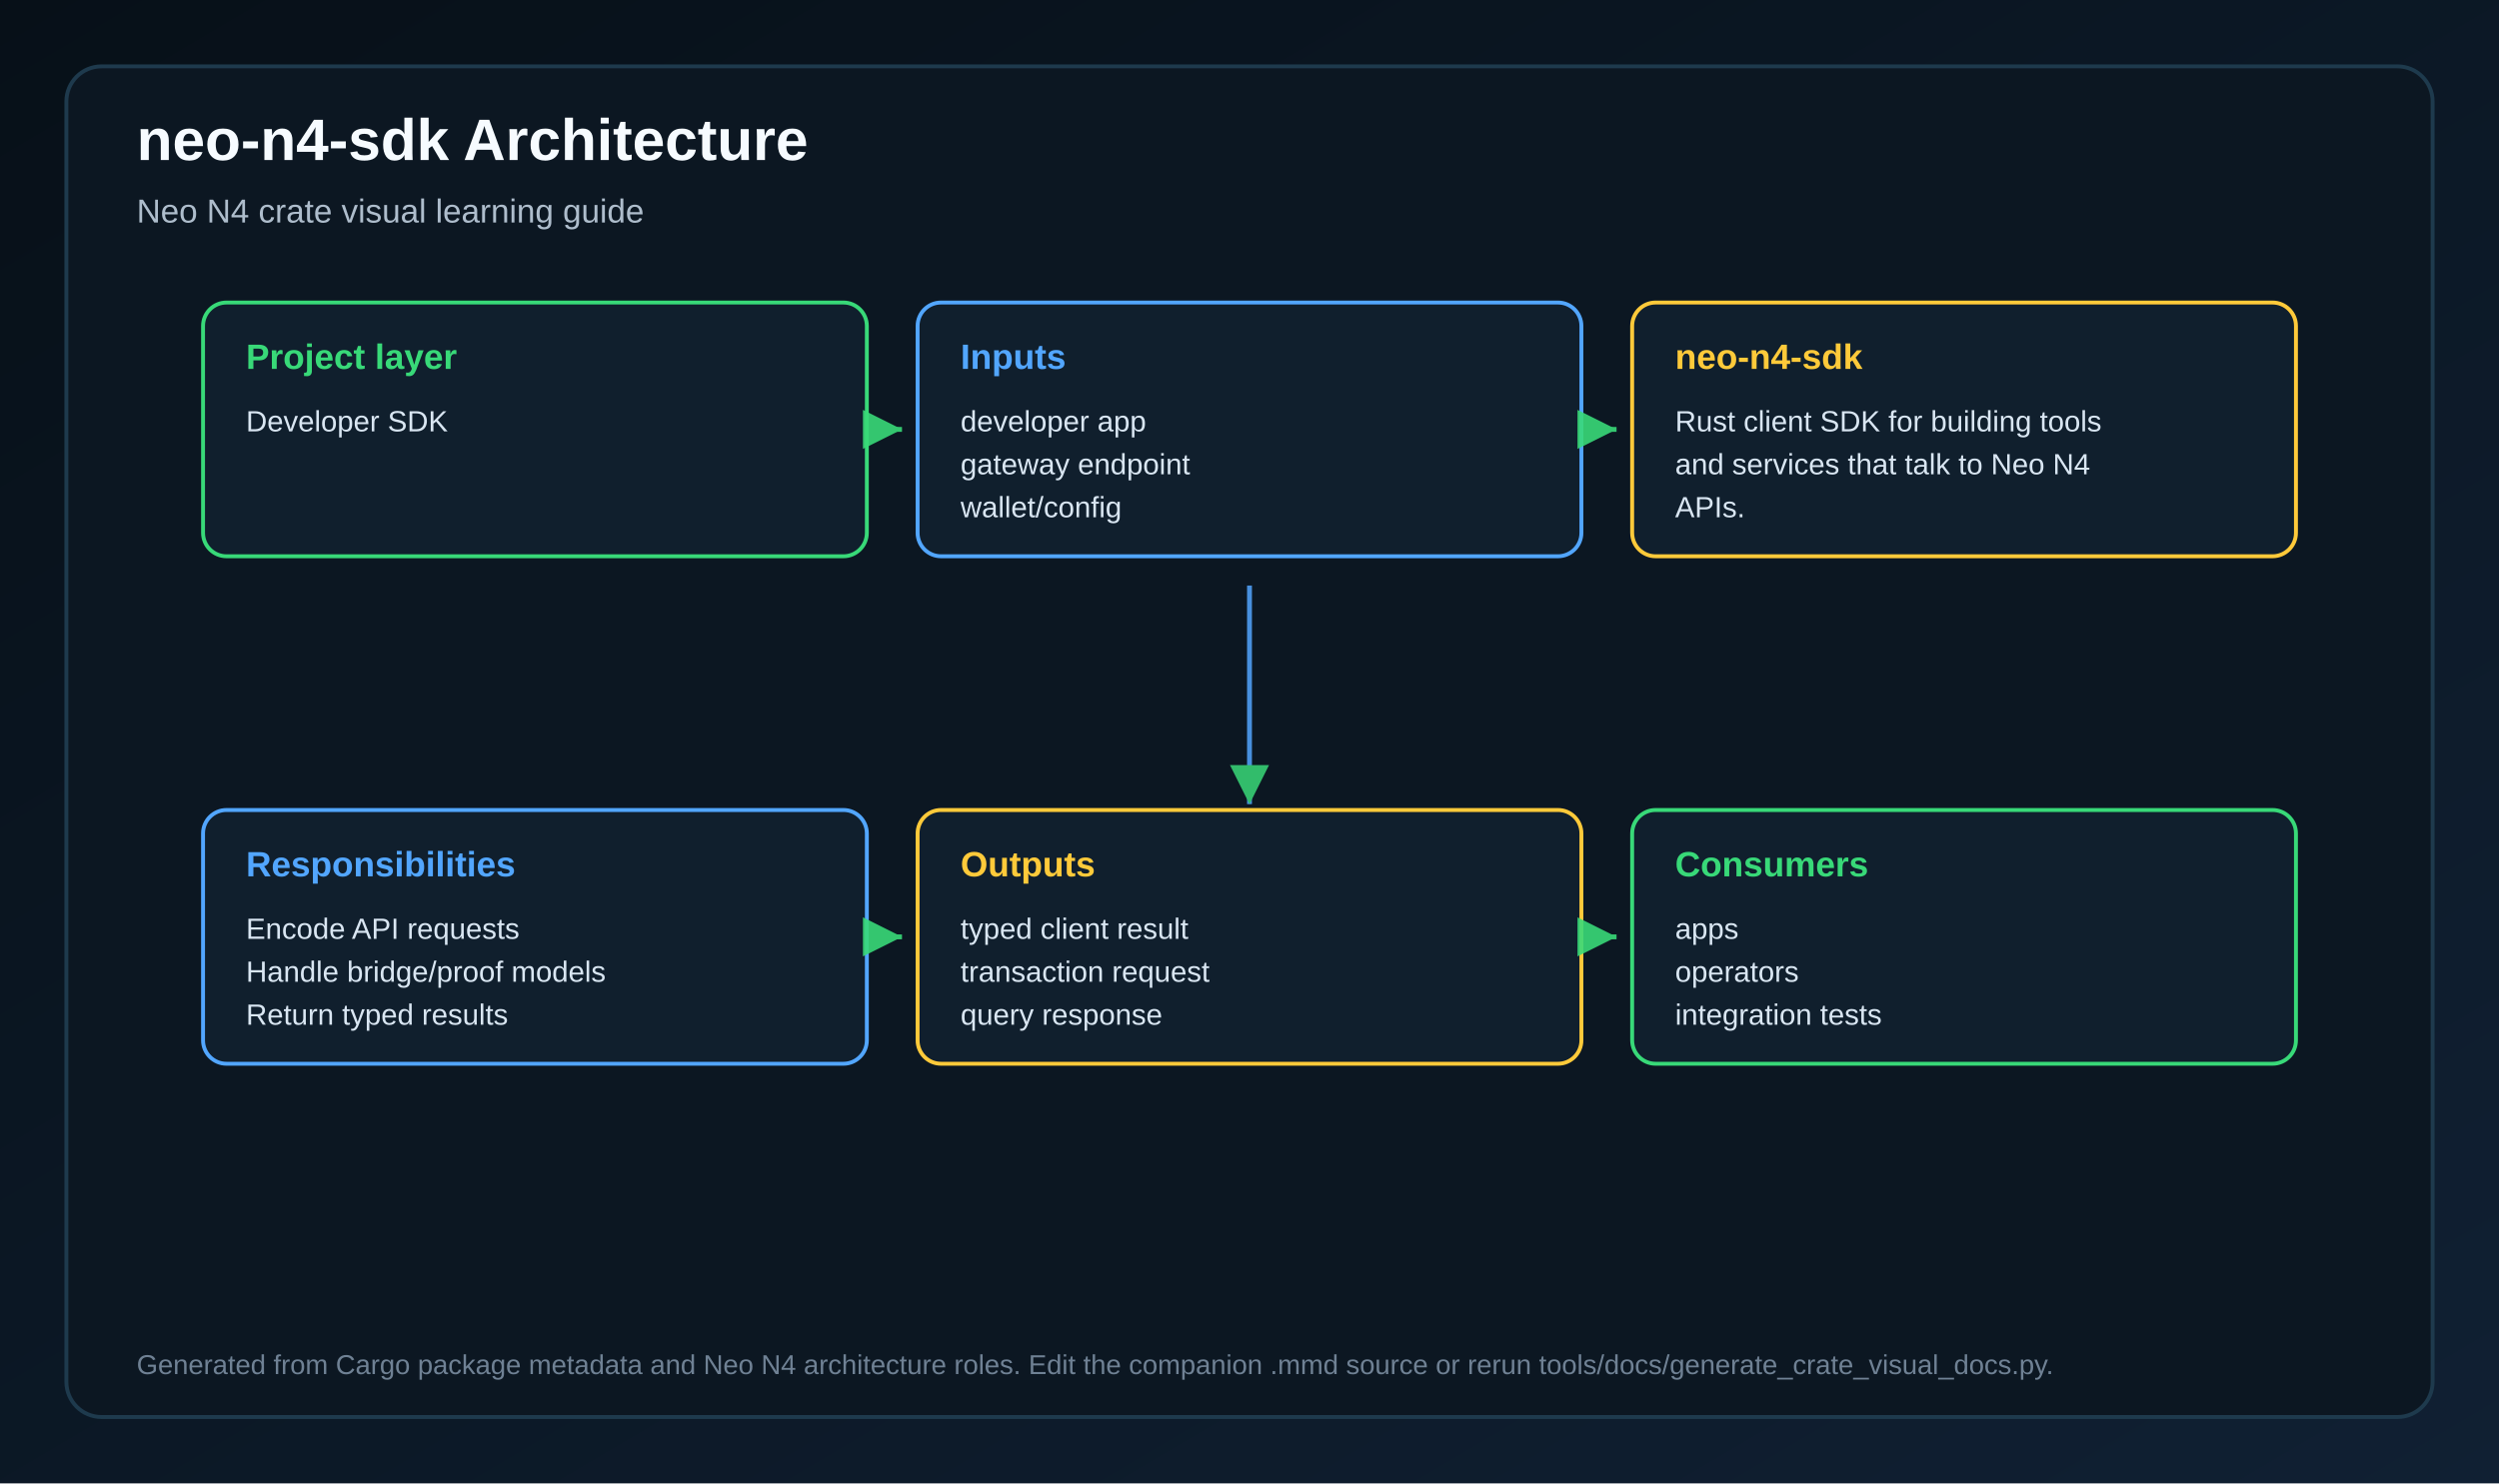
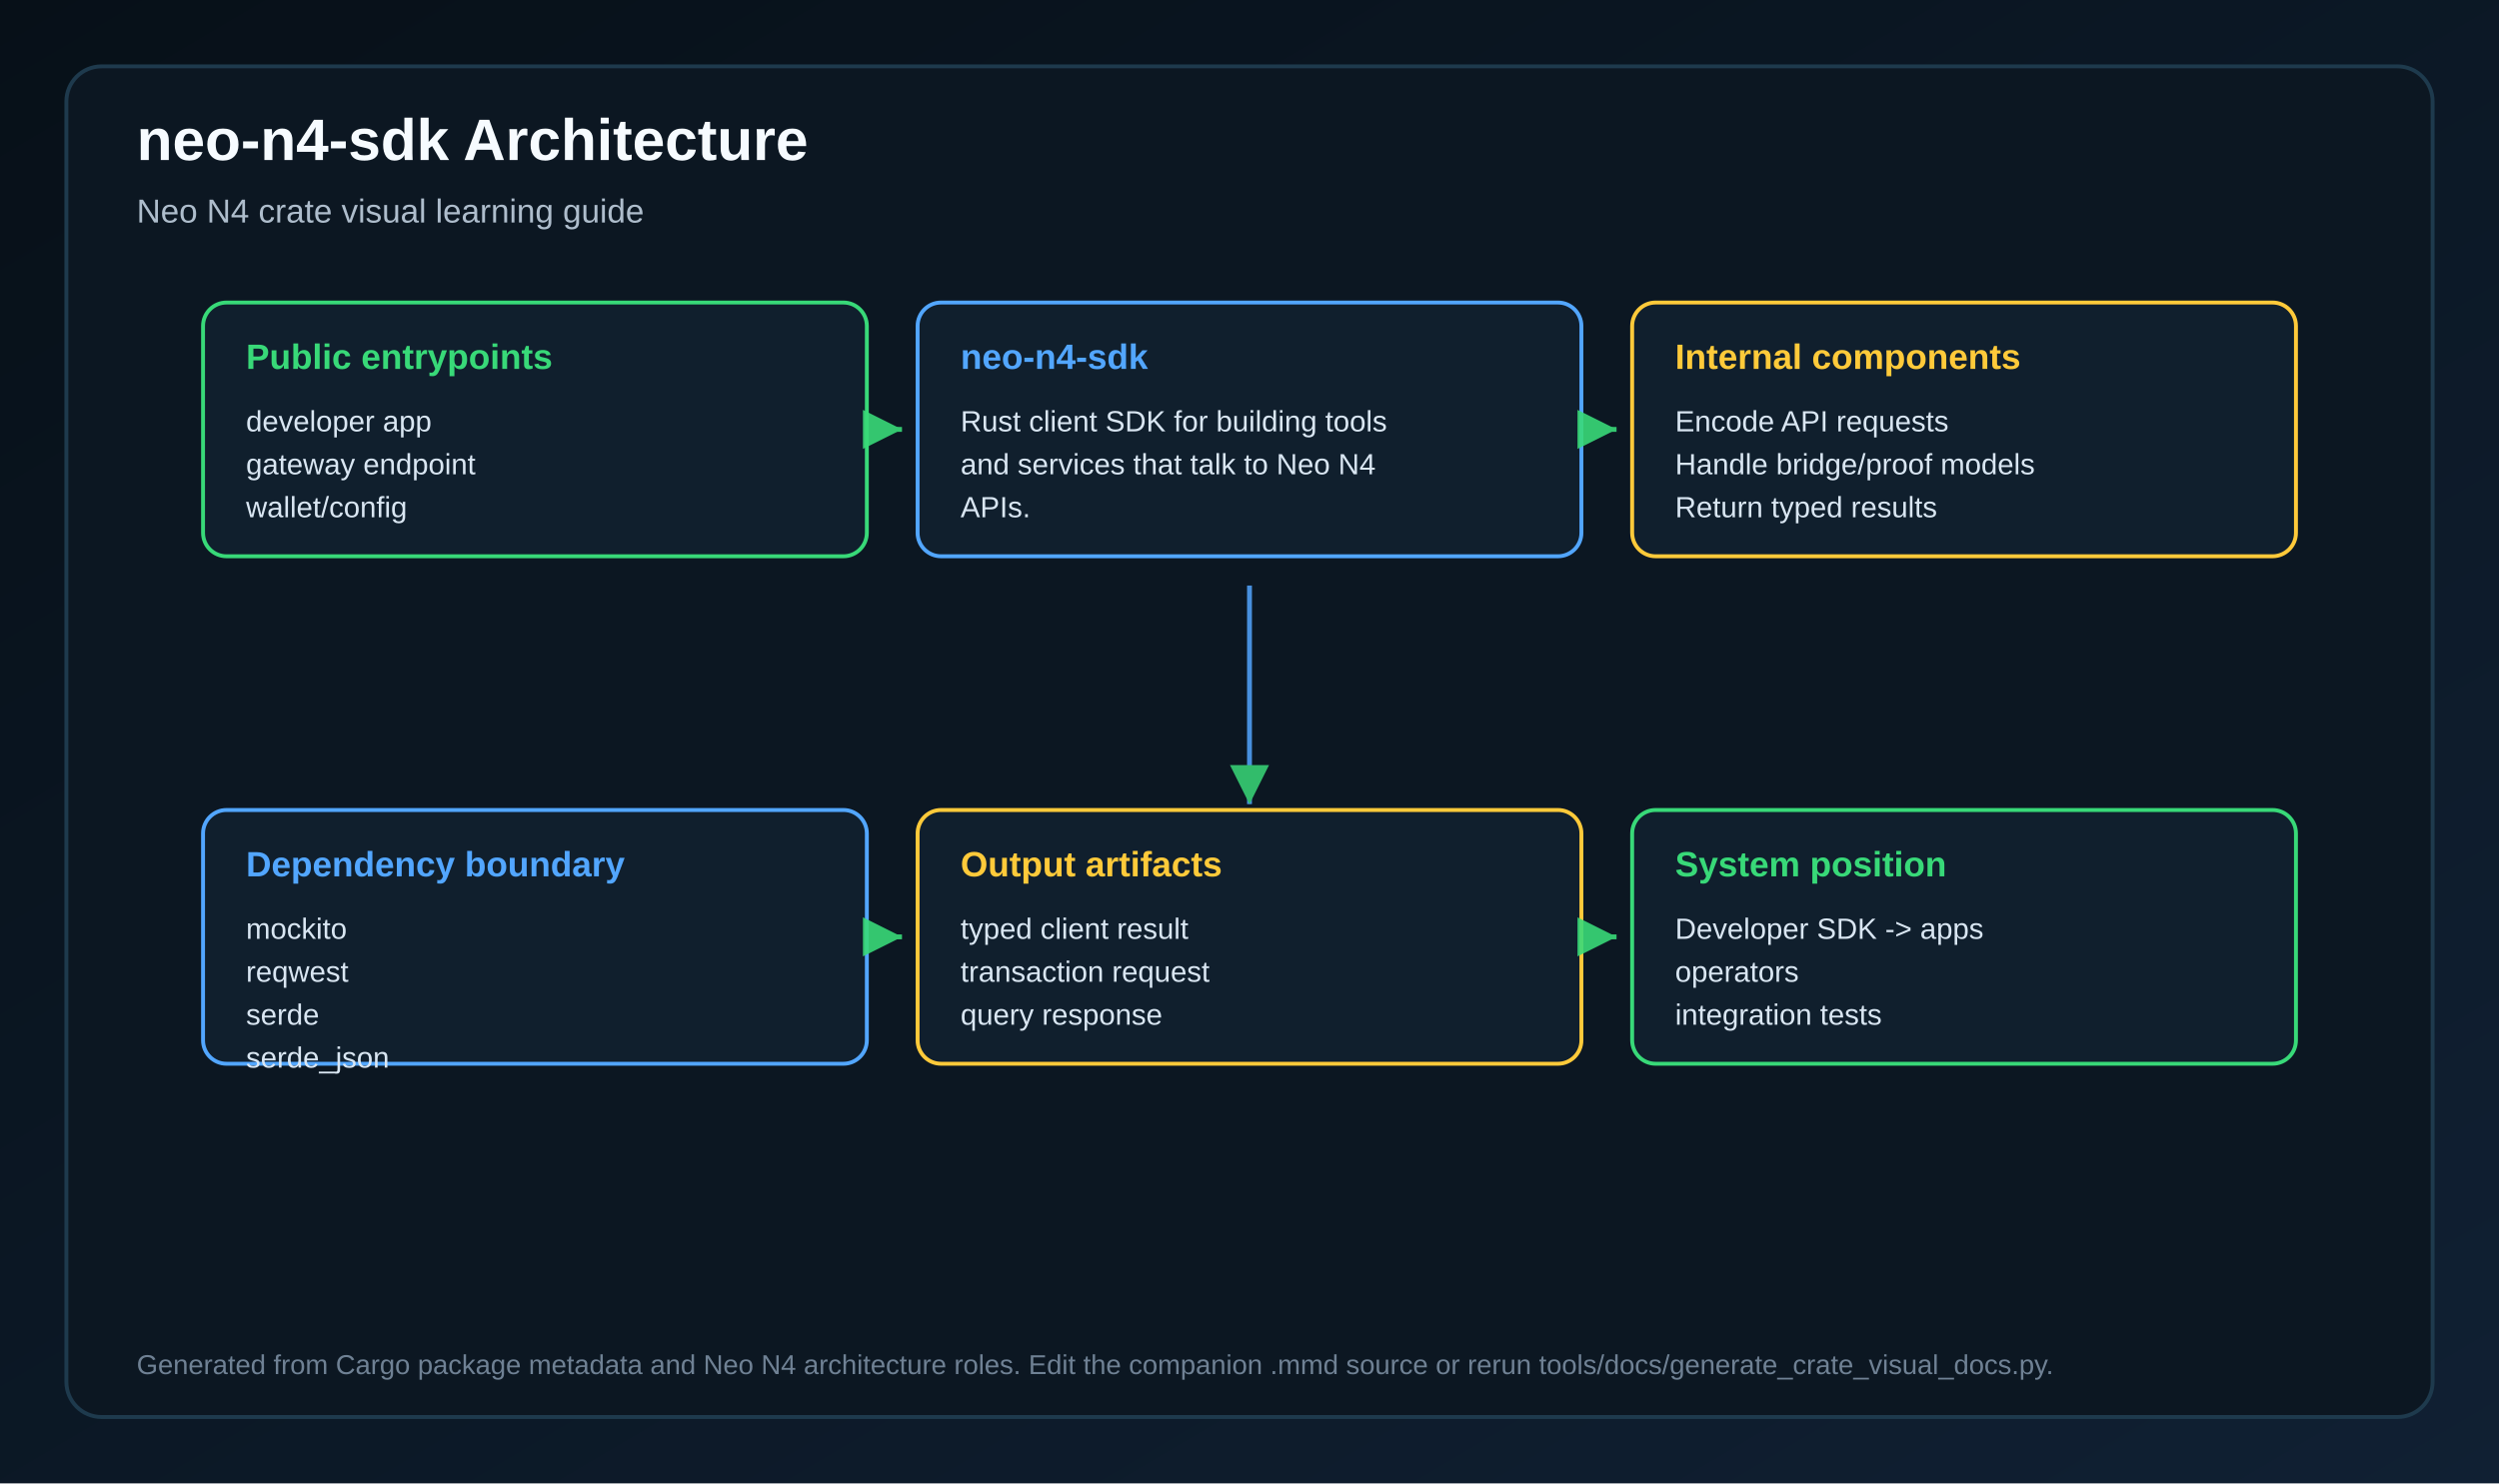
<svg xmlns="http://www.w3.org/2000/svg" width="1280" height="760" viewBox="0 0 1280 760" role="img" aria-label="neo-n4-sdk Architecture">
  <defs>
    <linearGradient id="bg" x1="0" x2="1" y1="0" y2="1">
      <stop offset="0" stop-color="#071018" />
      <stop offset="1" stop-color="#102033" />
    </linearGradient>
    <marker id="arrow" markerWidth="12" markerHeight="12" refX="10" refY="6" orient="auto">
      <path d="M2,2 L10,6 L2,10 Z" fill="#38d978" />
    </marker>
  </defs>
  <rect x="0" y="0" width="1280" height="760" fill="url(#bg)" />
  <rect x="34" y="34" width="1212" height="692" rx="18" fill="#0c1722" stroke="#1e3a4d" stroke-width="2" />
  <text x="70" y="82" fill="#f6fbff" font-size="30" font-family="Segoe UI, Arial, sans-serif" font-weight="700">neo-n4-sdk Architecture</text>
  <text x="70" y="114" fill="#aebdcc" font-size="17" font-family="Segoe UI, Arial, sans-serif">Neo N4 crate visual learning guide</text>
  <rect x="104" y="155" width="340" height="130" rx="12" fill="#101f2d" stroke="#38d978" stroke-width="2" />
-   <text x="126" y="189" fill="#38d978" font-size="18" font-family="Segoe UI, Arial, sans-serif" font-weight="700">Project layer</text>
-   <text x="126" y="221" fill="#d9e6f2" font-size="15" font-family="Segoe UI, Arial, sans-serif">Developer SDK</text>
+   <text x="126" y="189" fill="#38d978" font-size="18" font-family="Segoe UI, Arial, sans-serif" font-weight="700">Public entrypoints</text>
+   <text x="126" y="221" fill="#d9e6f2" font-size="15" font-family="Segoe UI, Arial, sans-serif">developer app</text>
+   <text x="126" y="243" fill="#d9e6f2" font-size="15" font-family="Segoe UI, Arial, sans-serif">gateway endpoint</text>
+   <text x="126" y="265" fill="#d9e6f2" font-size="15" font-family="Segoe UI, Arial, sans-serif">wallet/config</text>
  <rect x="470" y="155" width="340" height="130" rx="12" fill="#101f2d" stroke="#52a6ff" stroke-width="2" />
-   <text x="492" y="189" fill="#52a6ff" font-size="18" font-family="Segoe UI, Arial, sans-serif" font-weight="700">Inputs</text>
-   <text x="492" y="221" fill="#d9e6f2" font-size="15" font-family="Segoe UI, Arial, sans-serif">developer app</text>
-   <text x="492" y="243" fill="#d9e6f2" font-size="15" font-family="Segoe UI, Arial, sans-serif">gateway endpoint</text>
-   <text x="492" y="265" fill="#d9e6f2" font-size="15" font-family="Segoe UI, Arial, sans-serif">wallet/config</text>
+   <text x="492" y="189" fill="#52a6ff" font-size="18" font-family="Segoe UI, Arial, sans-serif" font-weight="700">neo-n4-sdk</text>
+   <text x="492" y="221" fill="#d9e6f2" font-size="15" font-family="Segoe UI, Arial, sans-serif">Rust client SDK for building tools</text>
+   <text x="492" y="243" fill="#d9e6f2" font-size="15" font-family="Segoe UI, Arial, sans-serif">and services that talk to Neo N4</text>
+   <text x="492" y="265" fill="#d9e6f2" font-size="15" font-family="Segoe UI, Arial, sans-serif">APIs.</text>
  <line x1="452" y1="220" x2="462" y2="220" stroke="#38d978" stroke-width="2.5" marker-end="url(#arrow)" opacity="0.9" />
  <rect x="836" y="155" width="340" height="130" rx="12" fill="#101f2d" stroke="#ffca3a" stroke-width="2" />
-   <text x="858" y="189" fill="#ffca3a" font-size="18" font-family="Segoe UI, Arial, sans-serif" font-weight="700">neo-n4-sdk</text>
-   <text x="858" y="221" fill="#d9e6f2" font-size="15" font-family="Segoe UI, Arial, sans-serif">Rust client SDK for building tools</text>
-   <text x="858" y="243" fill="#d9e6f2" font-size="15" font-family="Segoe UI, Arial, sans-serif">and services that talk to Neo N4</text>
-   <text x="858" y="265" fill="#d9e6f2" font-size="15" font-family="Segoe UI, Arial, sans-serif">APIs.</text>
+   <text x="858" y="189" fill="#ffca3a" font-size="18" font-family="Segoe UI, Arial, sans-serif" font-weight="700">Internal components</text>
+   <text x="858" y="221" fill="#d9e6f2" font-size="15" font-family="Segoe UI, Arial, sans-serif">Encode API requests</text>
+   <text x="858" y="243" fill="#d9e6f2" font-size="15" font-family="Segoe UI, Arial, sans-serif">Handle bridge/proof models</text>
+   <text x="858" y="265" fill="#d9e6f2" font-size="15" font-family="Segoe UI, Arial, sans-serif">Return typed results</text>
  <line x1="818" y1="220" x2="828" y2="220" stroke="#38d978" stroke-width="2.5" marker-end="url(#arrow)" opacity="0.9" />
  <rect x="104" y="415" width="340" height="130" rx="12" fill="#101f2d" stroke="#52a6ff" stroke-width="2" />
-   <text x="126" y="449" fill="#52a6ff" font-size="18" font-family="Segoe UI, Arial, sans-serif" font-weight="700">Responsibilities</text>
-   <text x="126" y="481" fill="#d9e6f2" font-size="15" font-family="Segoe UI, Arial, sans-serif">Encode API requests</text>
-   <text x="126" y="503" fill="#d9e6f2" font-size="15" font-family="Segoe UI, Arial, sans-serif">Handle bridge/proof models</text>
-   <text x="126" y="525" fill="#d9e6f2" font-size="15" font-family="Segoe UI, Arial, sans-serif">Return typed results</text>
+   <text x="126" y="449" fill="#52a6ff" font-size="18" font-family="Segoe UI, Arial, sans-serif" font-weight="700">Dependency boundary</text>
+   <text x="126" y="481" fill="#d9e6f2" font-size="15" font-family="Segoe UI, Arial, sans-serif">mockito</text>
+   <text x="126" y="503" fill="#d9e6f2" font-size="15" font-family="Segoe UI, Arial, sans-serif">reqwest</text>
+   <text x="126" y="525" fill="#d9e6f2" font-size="15" font-family="Segoe UI, Arial, sans-serif">serde</text>
+   <text x="126" y="547" fill="#d9e6f2" font-size="15" font-family="Segoe UI, Arial, sans-serif">serde_json</text>
  <rect x="470" y="415" width="340" height="130" rx="12" fill="#101f2d" stroke="#ffca3a" stroke-width="2" />
-   <text x="492" y="449" fill="#ffca3a" font-size="18" font-family="Segoe UI, Arial, sans-serif" font-weight="700">Outputs</text>
+   <text x="492" y="449" fill="#ffca3a" font-size="18" font-family="Segoe UI, Arial, sans-serif" font-weight="700">Output artifacts</text>
  <text x="492" y="481" fill="#d9e6f2" font-size="15" font-family="Segoe UI, Arial, sans-serif">typed client result</text>
  <text x="492" y="503" fill="#d9e6f2" font-size="15" font-family="Segoe UI, Arial, sans-serif">transaction request</text>
  <text x="492" y="525" fill="#d9e6f2" font-size="15" font-family="Segoe UI, Arial, sans-serif">query response</text>
  <line x1="452" y1="480" x2="462" y2="480" stroke="#38d978" stroke-width="2.5" marker-end="url(#arrow)" opacity="0.9" />
  <rect x="836" y="415" width="340" height="130" rx="12" fill="#101f2d" stroke="#38d978" stroke-width="2" />
-   <text x="858" y="449" fill="#38d978" font-size="18" font-family="Segoe UI, Arial, sans-serif" font-weight="700">Consumers</text>
-   <text x="858" y="481" fill="#d9e6f2" font-size="15" font-family="Segoe UI, Arial, sans-serif">apps</text>
+   <text x="858" y="449" fill="#38d978" font-size="18" font-family="Segoe UI, Arial, sans-serif" font-weight="700">System position</text>
+   <text x="858" y="481" fill="#d9e6f2" font-size="15" font-family="Segoe UI, Arial, sans-serif">Developer SDK -&gt; apps</text>
  <text x="858" y="503" fill="#d9e6f2" font-size="15" font-family="Segoe UI, Arial, sans-serif">operators</text>
  <text x="858" y="525" fill="#d9e6f2" font-size="15" font-family="Segoe UI, Arial, sans-serif">integration tests</text>
  <line x1="818" y1="480" x2="828" y2="480" stroke="#38d978" stroke-width="2.5" marker-end="url(#arrow)" opacity="0.9" />
  <path d="M640 300 C640 350 640 370 640 412" stroke="#52a6ff" stroke-width="2.5" fill="none" marker-end="url(#arrow)" opacity="0.85" />
  <text x="70" y="704" fill="#6f8194" font-size="14" font-family="Segoe UI, Arial, sans-serif">Generated from Cargo package metadata and Neo N4 architecture roles. Edit the companion .mmd source or rerun tools/docs/generate_crate_visual_docs.py.</text>
</svg>
